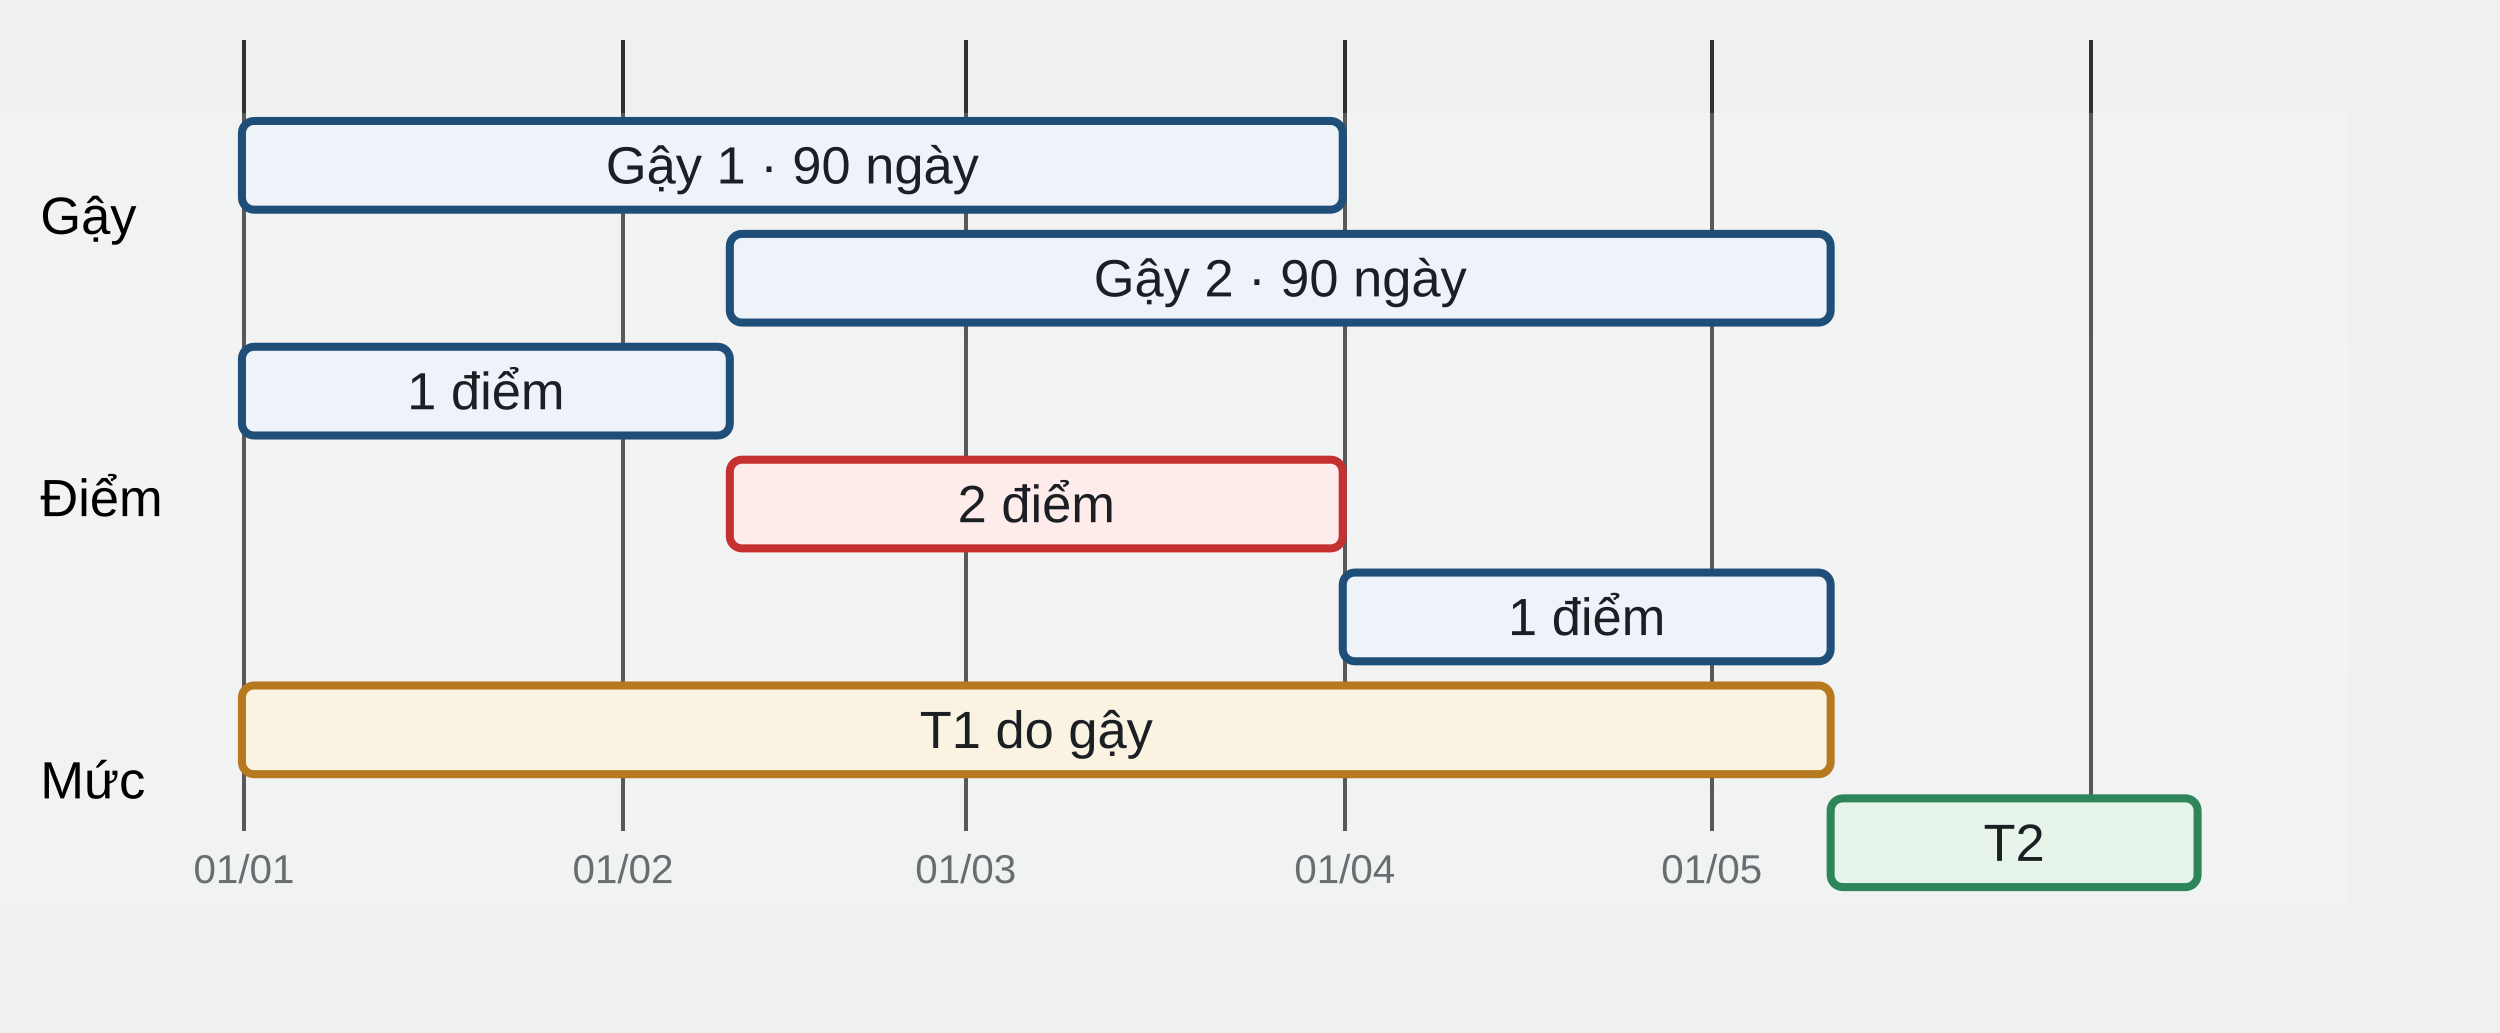
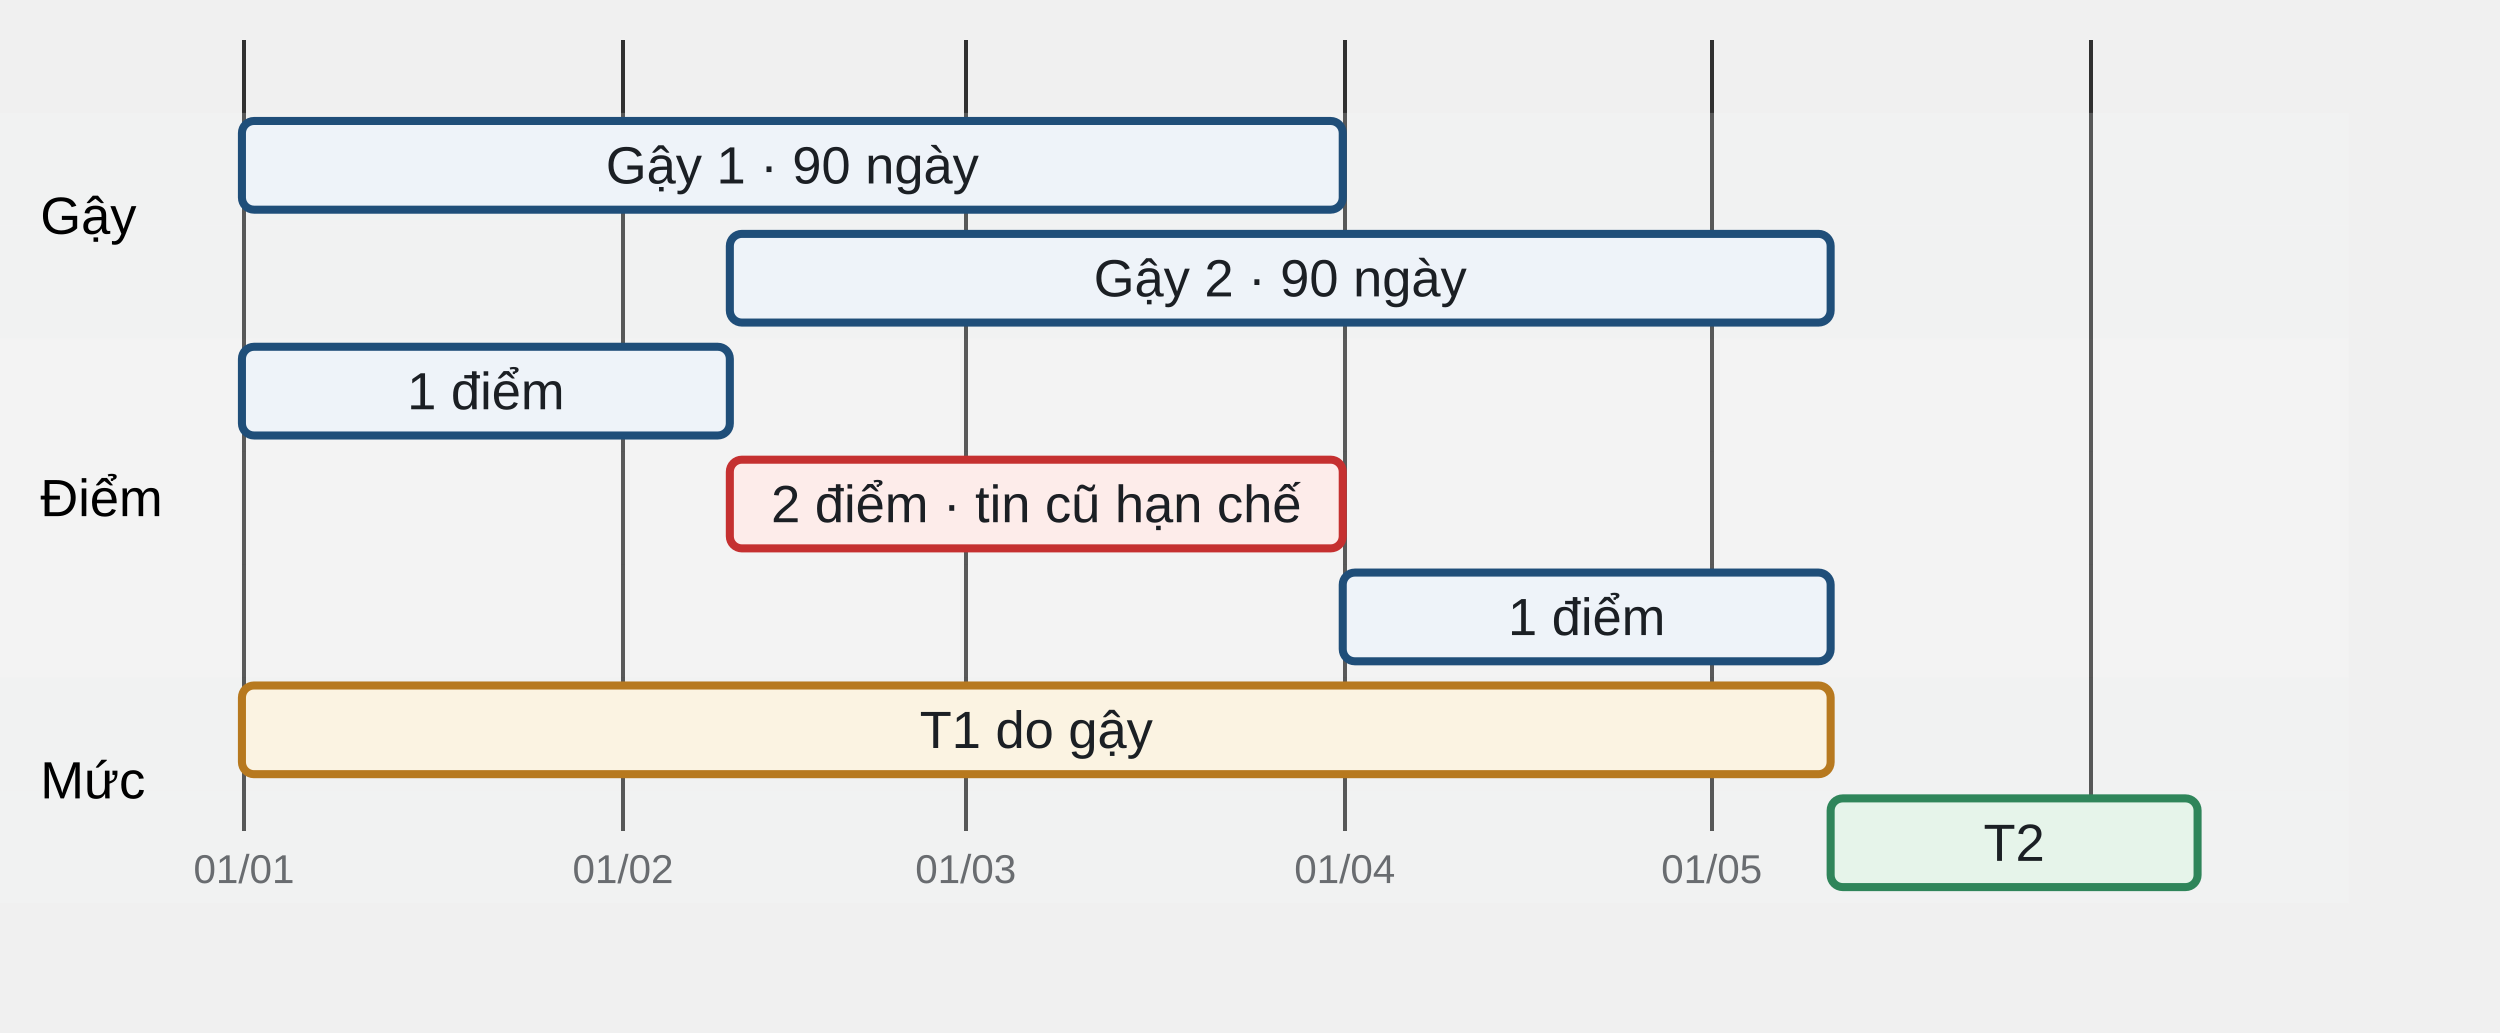
<svg xmlns="http://www.w3.org/2000/svg" id="mm-d11b" width="620" viewBox="0 0 620 256" height="256" role="graphics-document document" aria-roledescription="gantt" style="background-color: rgb(255, 255, 255);">
  <style>#mm-d11b{font-family:Segoe UI,Arial,sans-serif;font-size:15px;fill:#1b1f24;}@keyframes edge-animation-frame{from{stroke-dashoffset:0;}}@keyframes dash{to{stroke-dashoffset:0;}}#mm-d11b .edge-animation-slow{stroke-dasharray:9,5!important;stroke-dashoffset:900;animation:dash 50s linear infinite;stroke-linecap:round;}#mm-d11b .edge-animation-fast{stroke-dasharray:9,5!important;stroke-dashoffset:900;animation:dash 20s linear infinite;stroke-linecap:round;}#mm-d11b .error-icon{fill:#ffffff;}#mm-d11b .error-text{fill:#000000;stroke:#000000;}#mm-d11b .edge-thickness-normal{stroke-width:1px;}#mm-d11b .edge-thickness-thick{stroke-width:3.5px;}#mm-d11b .edge-pattern-solid{stroke-dasharray:0;}#mm-d11b .edge-thickness-invisible{stroke-width:0;fill:none;}#mm-d11b .edge-pattern-dashed{stroke-dasharray:3;}#mm-d11b .edge-pattern-dotted{stroke-dasharray:2;}#mm-d11b .marker{fill:#5b6470;stroke:#5b6470;}#mm-d11b .marker.cross{stroke:#5b6470;}#mm-d11b svg{font-family:Segoe UI,Arial,sans-serif;font-size:15px;}#mm-d11b p{margin:0;}#mm-d11b .mermaid-main-font{font-family:Segoe UI,Arial,sans-serif;}#mm-d11b .exclude-range{fill:#eeeeee;}#mm-d11b .section{stroke:none;opacity:0.2;}#mm-d11b .section0{fill:#f7f9fb;}#mm-d11b .section2{fill:#f7f9fb;}#mm-d11b .section1,#mm-d11b .section3{fill:#ffffff;opacity:0.2;}#mm-d11b .sectionTitle0{fill:#000000;}#mm-d11b .sectionTitle1{fill:#000000;}#mm-d11b .sectionTitle2{fill:#000000;}#mm-d11b .sectionTitle3{fill:#000000;}#mm-d11b .sectionTitle{text-anchor:start;font-family:Segoe UI,Arial,sans-serif;}#mm-d11b .grid .tick{stroke:lightgrey;opacity:0.8;shape-rendering:crispEdges;}#mm-d11b .grid .tick text{font-family:Segoe UI,Arial,sans-serif;fill:#1b1f24;}#mm-d11b .grid path{stroke-width:0;}#mm-d11b .today{fill:none;stroke:red;stroke-width:2px;}#mm-d11b .task{stroke-width:2;}#mm-d11b .taskText{text-anchor:middle;font-family:Segoe UI,Arial,sans-serif;}#mm-d11b .taskTextOutsideRight{fill:#1b1f24;text-anchor:start;font-family:Segoe UI,Arial,sans-serif;}#mm-d11b .taskTextOutsideLeft{fill:#1b1f24;text-anchor:end;}#mm-d11b .task.clickable{cursor:pointer;}#mm-d11b .taskText.clickable{cursor:pointer;fill:#003163!important;font-weight:bold;}#mm-d11b .taskTextOutsideLeft.clickable{cursor:pointer;fill:#003163!important;font-weight:bold;}#mm-d11b .taskTextOutsideRight.clickable{cursor:pointer;fill:#003163!important;font-weight:bold;}#mm-d11b .taskText0,#mm-d11b .taskText1,#mm-d11b .taskText2,#mm-d11b .taskText3{fill:#1b1f24;}#mm-d11b .task0,#mm-d11b .task1,#mm-d11b .task2,#mm-d11b .task3{fill:#eef3f9;stroke:#1f4e79;}#mm-d11b .taskTextOutside0,#mm-d11b .taskTextOutside2{fill:#1b1f24;}#mm-d11b .taskTextOutside1,#mm-d11b .taskTextOutside3{fill:#1b1f24;}#mm-d11b .active0,#mm-d11b .active1,#mm-d11b .active2,#mm-d11b .active3{fill:#fbf3e2;stroke:#b7791f;}#mm-d11b .activeText0,#mm-d11b .activeText1,#mm-d11b .activeText2,#mm-d11b .activeText3{fill:#1b1f24!important;}#mm-d11b .done0,#mm-d11b .done1,#mm-d11b .done2,#mm-d11b .done3{stroke:#2f855a;fill:#e6f4ea;stroke-width:2;}#mm-d11b .doneText0,#mm-d11b .doneText1,#mm-d11b .doneText2,#mm-d11b .doneText3{fill:#1b1f24!important;}#mm-d11b .doneText0.taskTextOutsideLeft,#mm-d11b .doneText0.taskTextOutsideRight,#mm-d11b .doneText1.taskTextOutsideLeft,#mm-d11b .doneText1.taskTextOutsideRight,#mm-d11b .doneText2.taskTextOutsideLeft,#mm-d11b .doneText2.taskTextOutsideRight,#mm-d11b .doneText3.taskTextOutsideLeft,#mm-d11b .doneText3.taskTextOutsideRight{fill:#1b1f24!important;}#mm-d11b .crit0,#mm-d11b .crit1,#mm-d11b .crit2,#mm-d11b .crit3{stroke:#c53030;fill:#fdecea;stroke-width:2;}#mm-d11b .activeCrit0,#mm-d11b .activeCrit1,#mm-d11b .activeCrit2,#mm-d11b .activeCrit3{stroke:#c53030;fill:#fbf3e2;stroke-width:2;}#mm-d11b .doneCrit0,#mm-d11b .doneCrit1,#mm-d11b .doneCrit2,#mm-d11b .doneCrit3{stroke:#c53030;fill:#e6f4ea;stroke-width:2;cursor:pointer;shape-rendering:crispEdges;}#mm-d11b .milestone{transform:rotate(45deg) scale(0.8,0.8);}#mm-d11b .milestoneText{font-style:italic;}#mm-d11b .doneCritText0,#mm-d11b .doneCritText1,#mm-d11b .doneCritText2,#mm-d11b .doneCritText3{fill:#1b1f24!important;}#mm-d11b .doneCritText0.taskTextOutsideLeft,#mm-d11b .doneCritText0.taskTextOutsideRight,#mm-d11b .doneCritText1.taskTextOutsideLeft,#mm-d11b .doneCritText1.taskTextOutsideRight,#mm-d11b .doneCritText2.taskTextOutsideLeft,#mm-d11b .doneCritText2.taskTextOutsideRight,#mm-d11b .doneCritText3.taskTextOutsideLeft,#mm-d11b .doneCritText3.taskTextOutsideRight{fill:#1b1f24!important;}#mm-d11b .vert{stroke:navy;}#mm-d11b .vertText{font-size:15px;text-anchor:middle;fill:navy!important;}#mm-d11b .activeCritText0,#mm-d11b .activeCritText1,#mm-d11b .activeCritText2,#mm-d11b .activeCritText3{fill:#1b1f24!important;}#mm-d11b .titleText{text-anchor:middle;font-size:18px;fill:#000000;font-family:Segoe UI,Arial,sans-serif;}#mm-d11b .node .neo-node{stroke:#1f4e79;}#mm-d11b [data-look="neo"].node rect,#mm-d11b [data-look="neo"].cluster rect,#mm-d11b [data-look="neo"].node polygon{stroke:url(#mm-d11b-gradient);filter:drop-shadow( 1px 2px 2px rgba(185,185,185,1));}#mm-d11b [data-look="neo"].swimlane.cluster rect{filter:none;}#mm-d11b [data-look="neo"].node path{stroke:url(#mm-d11b-gradient);stroke-width:1px;}#mm-d11b [data-look="neo"].node .outer-path{filter:drop-shadow( 1px 2px 2px rgba(185,185,185,1));}#mm-d11b [data-look="neo"].node .neo-line path{stroke:#1f4e79;filter:none;}#mm-d11b [data-look="neo"].node circle{stroke:url(#mm-d11b-gradient);filter:drop-shadow( 1px 2px 2px rgba(185,185,185,1));}#mm-d11b [data-look="neo"].node circle .state-start{fill:#000000;}#mm-d11b [data-look="neo"].icon-shape .icon{fill:url(#mm-d11b-gradient);filter:drop-shadow( 1px 2px 2px rgba(185,185,185,1));}#mm-d11b [data-look="neo"].icon-shape .icon-neo path{stroke:url(#mm-d11b-gradient);filter:drop-shadow( 1px 2px 2px rgba(185,185,185,1));}#mm-d11b :root{--mermaid-font-family:Segoe UI,Arial,sans-serif;}</style>
  <g />
  <g class="grid" transform="translate(60, 206)" fill="none" font-size="10" font-family="sans-serif" text-anchor="middle">
    <path class="domain" stroke="currentColor" d="M0.5,-196V0.5H485.5V-196" />
    <g class="tick" opacity="1" transform="translate(0.5,0)">
      <line stroke="currentColor" y2="-196" />
      <text fill="#000" y="3" dy="1em" stroke="none" font-size="10" style="text-anchor: middle;">01/01</text>
    </g>
    <g class="tick" opacity="1" transform="translate(94.5,0)">
      <line stroke="currentColor" y2="-196" />
      <text fill="#000" y="3" dy="1em" stroke="none" font-size="10" style="text-anchor: middle;">01/02</text>
    </g>
    <g class="tick" opacity="1" transform="translate(179.5,0)">
      <line stroke="currentColor" y2="-196" />
      <text fill="#000" y="3" dy="1em" stroke="none" font-size="10" style="text-anchor: middle;">01/03</text>
    </g>
    <g class="tick" opacity="1" transform="translate(273.5,0)">
      <line stroke="currentColor" y2="-196" />
      <text fill="#000" y="3" dy="1em" stroke="none" font-size="10" style="text-anchor: middle;">01/04</text>
    </g>
    <g class="tick" opacity="1" transform="translate(364.5,0)">
      <line stroke="currentColor" y2="-196" />
      <text fill="#000" y="3" dy="1em" stroke="none" font-size="10" style="text-anchor: middle;">01/05</text>
    </g>
    <g class="tick" opacity="1" transform="translate(458.5,0)">
      <line stroke="currentColor" y2="-196" />
      <text fill="#000" y="3" dy="1em" stroke="none" font-size="10" style="text-anchor: middle;">01/06</text>
    </g>
  </g>
  <g>
    <rect x="0" y="28" width="582.5" height="28" class="section section0" />
    <rect x="0" y="84" width="582.5" height="28" class="section section1" />
    <rect x="0" y="168" width="582.5" height="28" class="section section2" />
    <rect x="0" y="56" width="582.5" height="28" class="section section0" />
    <rect x="0" y="112" width="582.5" height="28" class="section section1" />
    <rect x="0" y="140" width="582.5" height="28" class="section section1" />
    <rect x="0" y="196" width="582.5" height="28" class="section section2" />
  </g>
  <g>
    <rect id="mm-d11b-g1" rx="3" ry="3" x="60" y="30" width="273" height="22" transform-origin="196.5px 41px" class="task task0 " />
    <rect id="mm-d11b-p1" rx="3" ry="3" x="60" y="86" width="121" height="22" transform-origin="120.5px 97px" class="task task1 " />
    <rect id="mm-d11b-t1" rx="3" ry="3" x="60" y="170" width="394" height="22" transform-origin="257px 181px" class="task active2 " />
    <rect id="mm-d11b-g2" rx="3" ry="3" x="181" y="58" width="273" height="22" transform-origin="317.5px 69px" class="task task0 " />
    <rect id="mm-d11b-p2" rx="3" ry="3" x="181" y="114" width="152" height="22" transform-origin="257px 125px" class="task crit1 " />
    <rect id="mm-d11b-p3" rx="3" ry="3" x="333" y="142" width="121" height="22" transform-origin="393.5px 153px" class="task task1 " />
    <rect id="mm-d11b-t2" rx="3" ry="3" x="454" y="198" width="91" height="22" transform-origin="499.5px 209px" class="task done2 " />
    <text id="mm-d11b-g1-text" font-size="13" x="196.5" y="45.5" text-height="22" class=" taskText taskText0  width-88.22972106933594">Gậy 1 · 90 ngày </text>
    <text id="mm-d11b-p1-text" font-size="13" x="120.5" y="101.5" text-height="22" class=" taskText taskText1  width-39.359310150146484">1 điểm </text>
    <text id="mm-d11b-t1-text" font-size="13" x="257" y="185.5" text-height="22" class=" taskText taskText2 activeText2 width-57.18675231933594">T1 do gậy </text>
    <text id="mm-d11b-g2-text" font-size="13" x="317.5" y="73.5" text-height="22" class=" taskText taskText0  width-88.229736328125">Gậy 2 · 90 ngày </text>
-     <text id="mm-d11b-p2-text" font-size="13" x="257" y="129.5" text-height="22" class=" taskText taskText1  critText1 width-39.359310150146484">2 điểm </text>
+     <text id="mm-d11b-p2-text" font-size="13" x="257" y="129.5" text-height="22" class=" taskText taskText1  critText1 width-130.53111267089844">2 điểm · tin cũ hạn chế </text>
    <text id="mm-d11b-p3-text" font-size="13" x="393.5" y="157.5" text-height="22" class=" taskText taskText1  width-39.359310150146484">1 điểm </text>
    <text id="mm-d11b-t2-text" font-size="13" x="499.5" y="213.5" text-height="22" class=" taskText taskText2  doneText2 width-13.81740665435791">T2 </text>
  </g>
  <g>
    <text dy="0em" x="10" y="58" font-size="13" class="sectionTitle sectionTitle0">
      <tspan alignment-baseline="central" x="10">Gậy</tspan>
    </text>
    <text dy="0em" x="10" y="128" font-size="13" class="sectionTitle sectionTitle1">
      <tspan alignment-baseline="central" x="10">Điểm</tspan>
    </text>
    <text dy="0em" x="10" y="198" font-size="13" class="sectionTitle sectionTitle2">
      <tspan alignment-baseline="central" x="10">Mức</tspan>
    </text>
  </g>
  <g class="today">
-     <line x1="906" x2="906" y1="25" y2="231" class="today" />
+     <line x1="909" x2="909" y1="25" y2="231" class="today" />
  </g>
  <text x="310" y="25" class="titleText" />
</svg>
